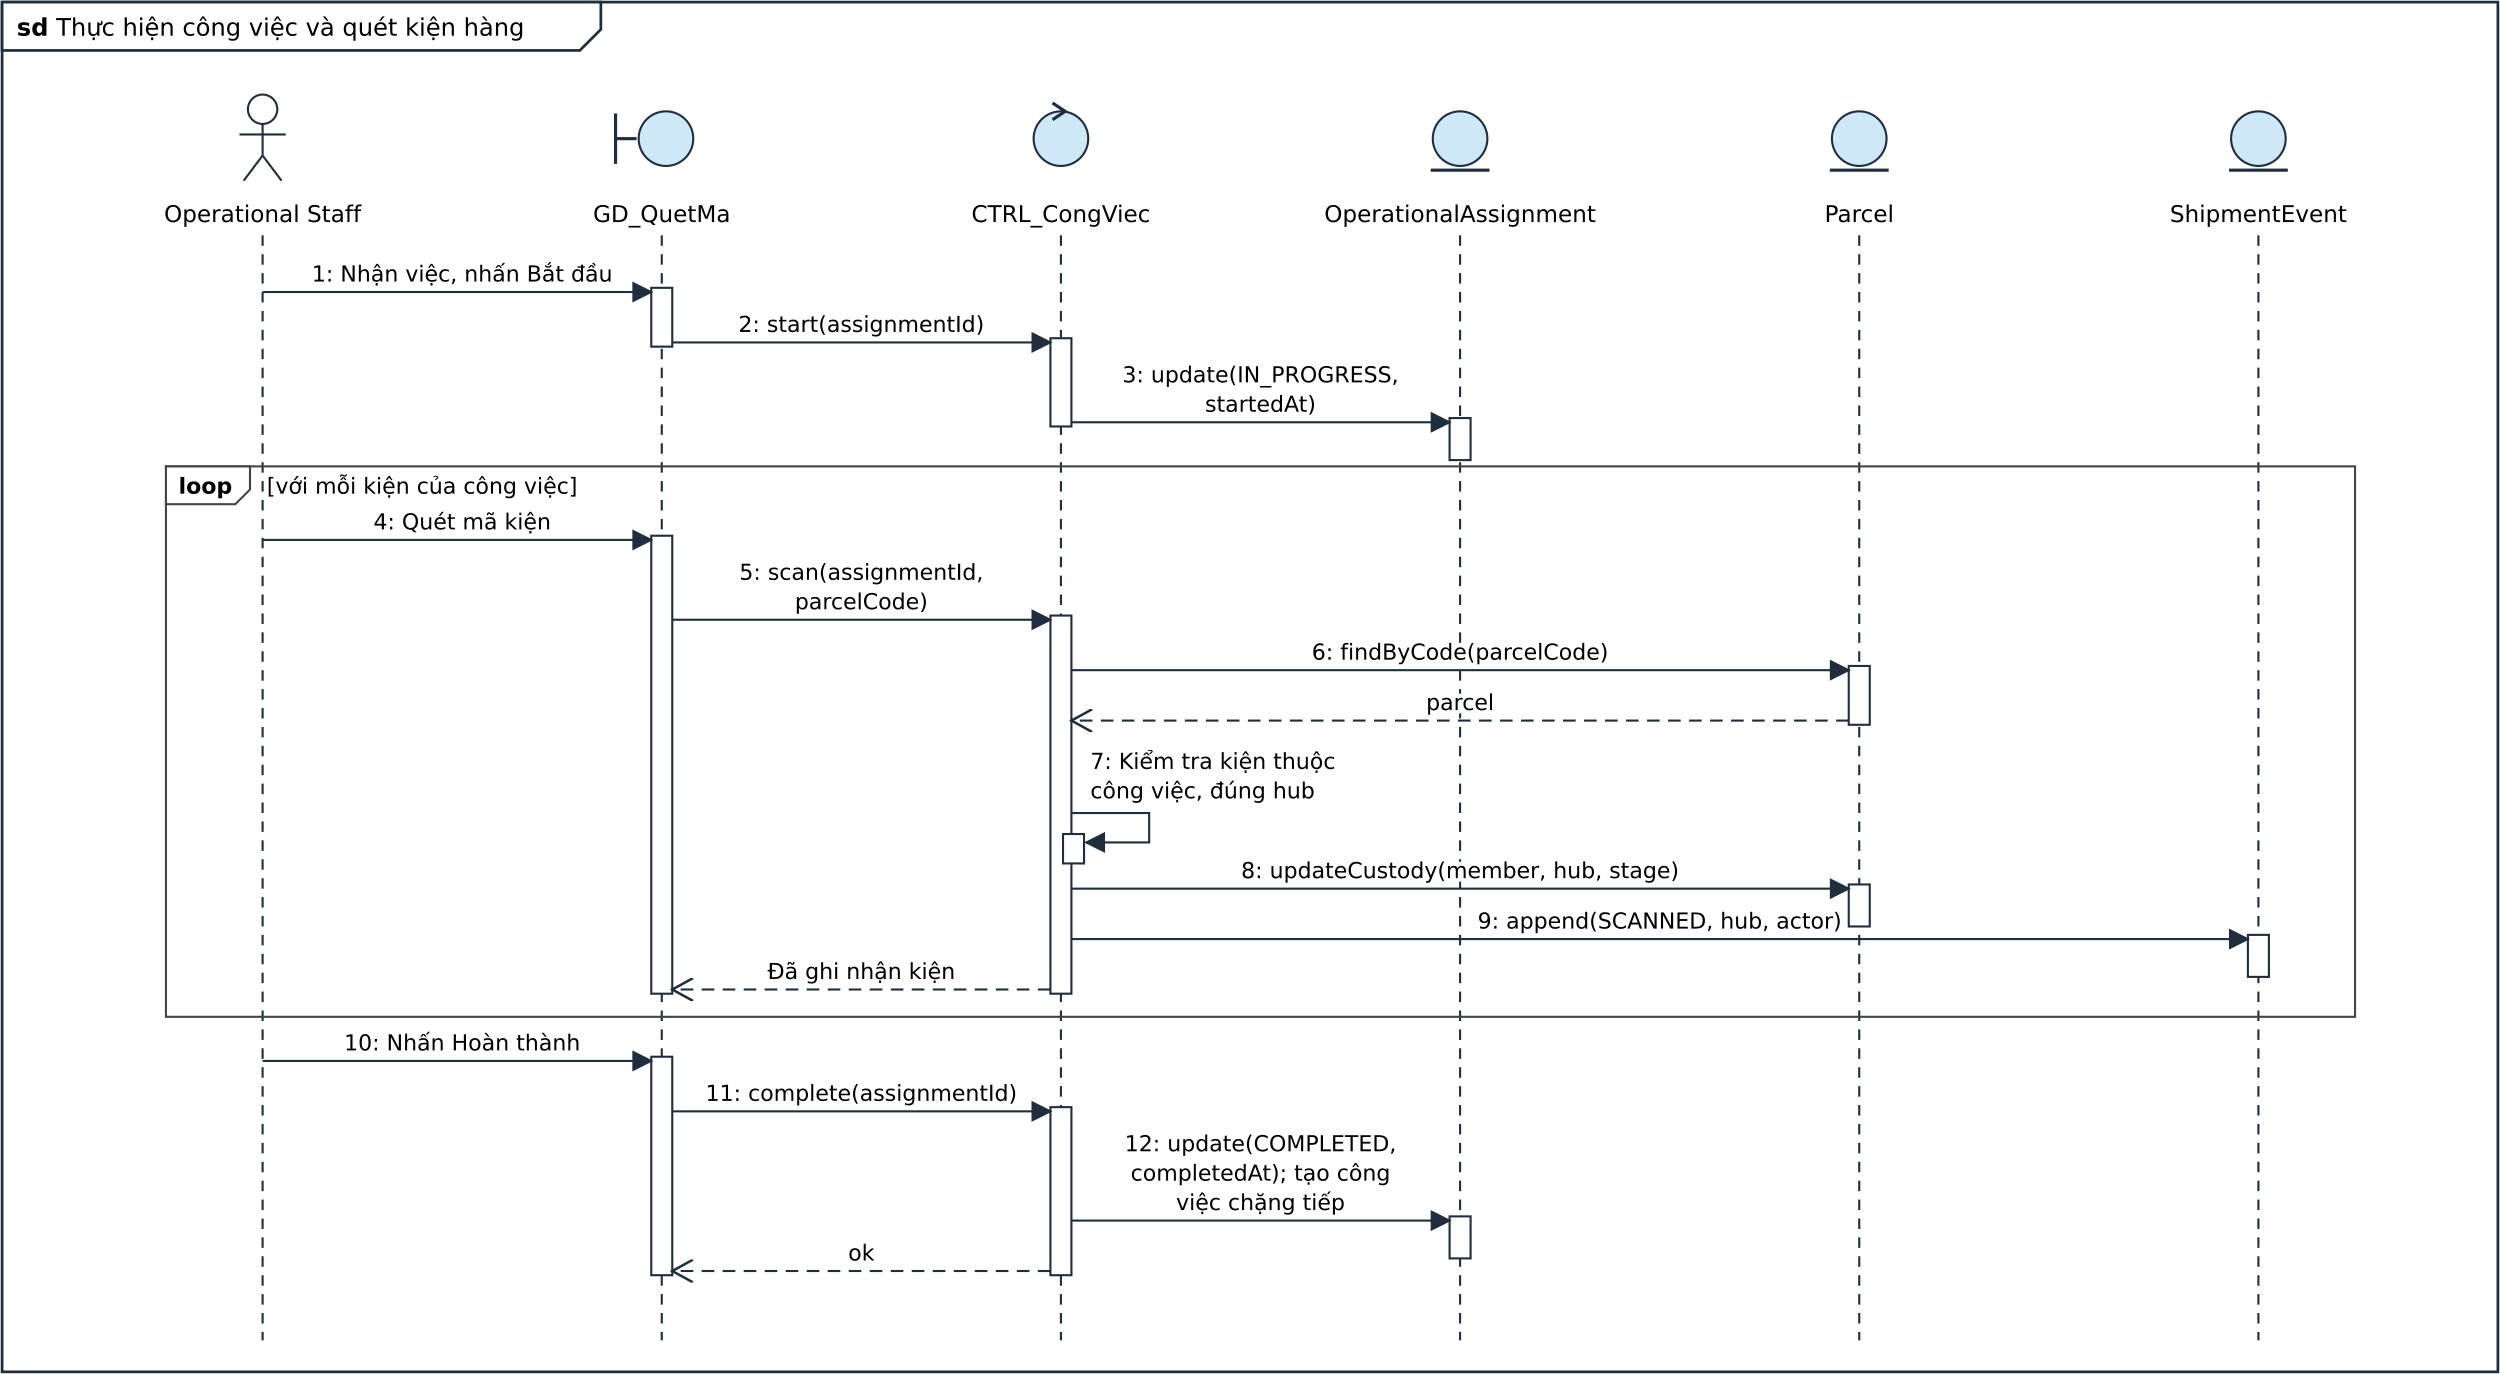
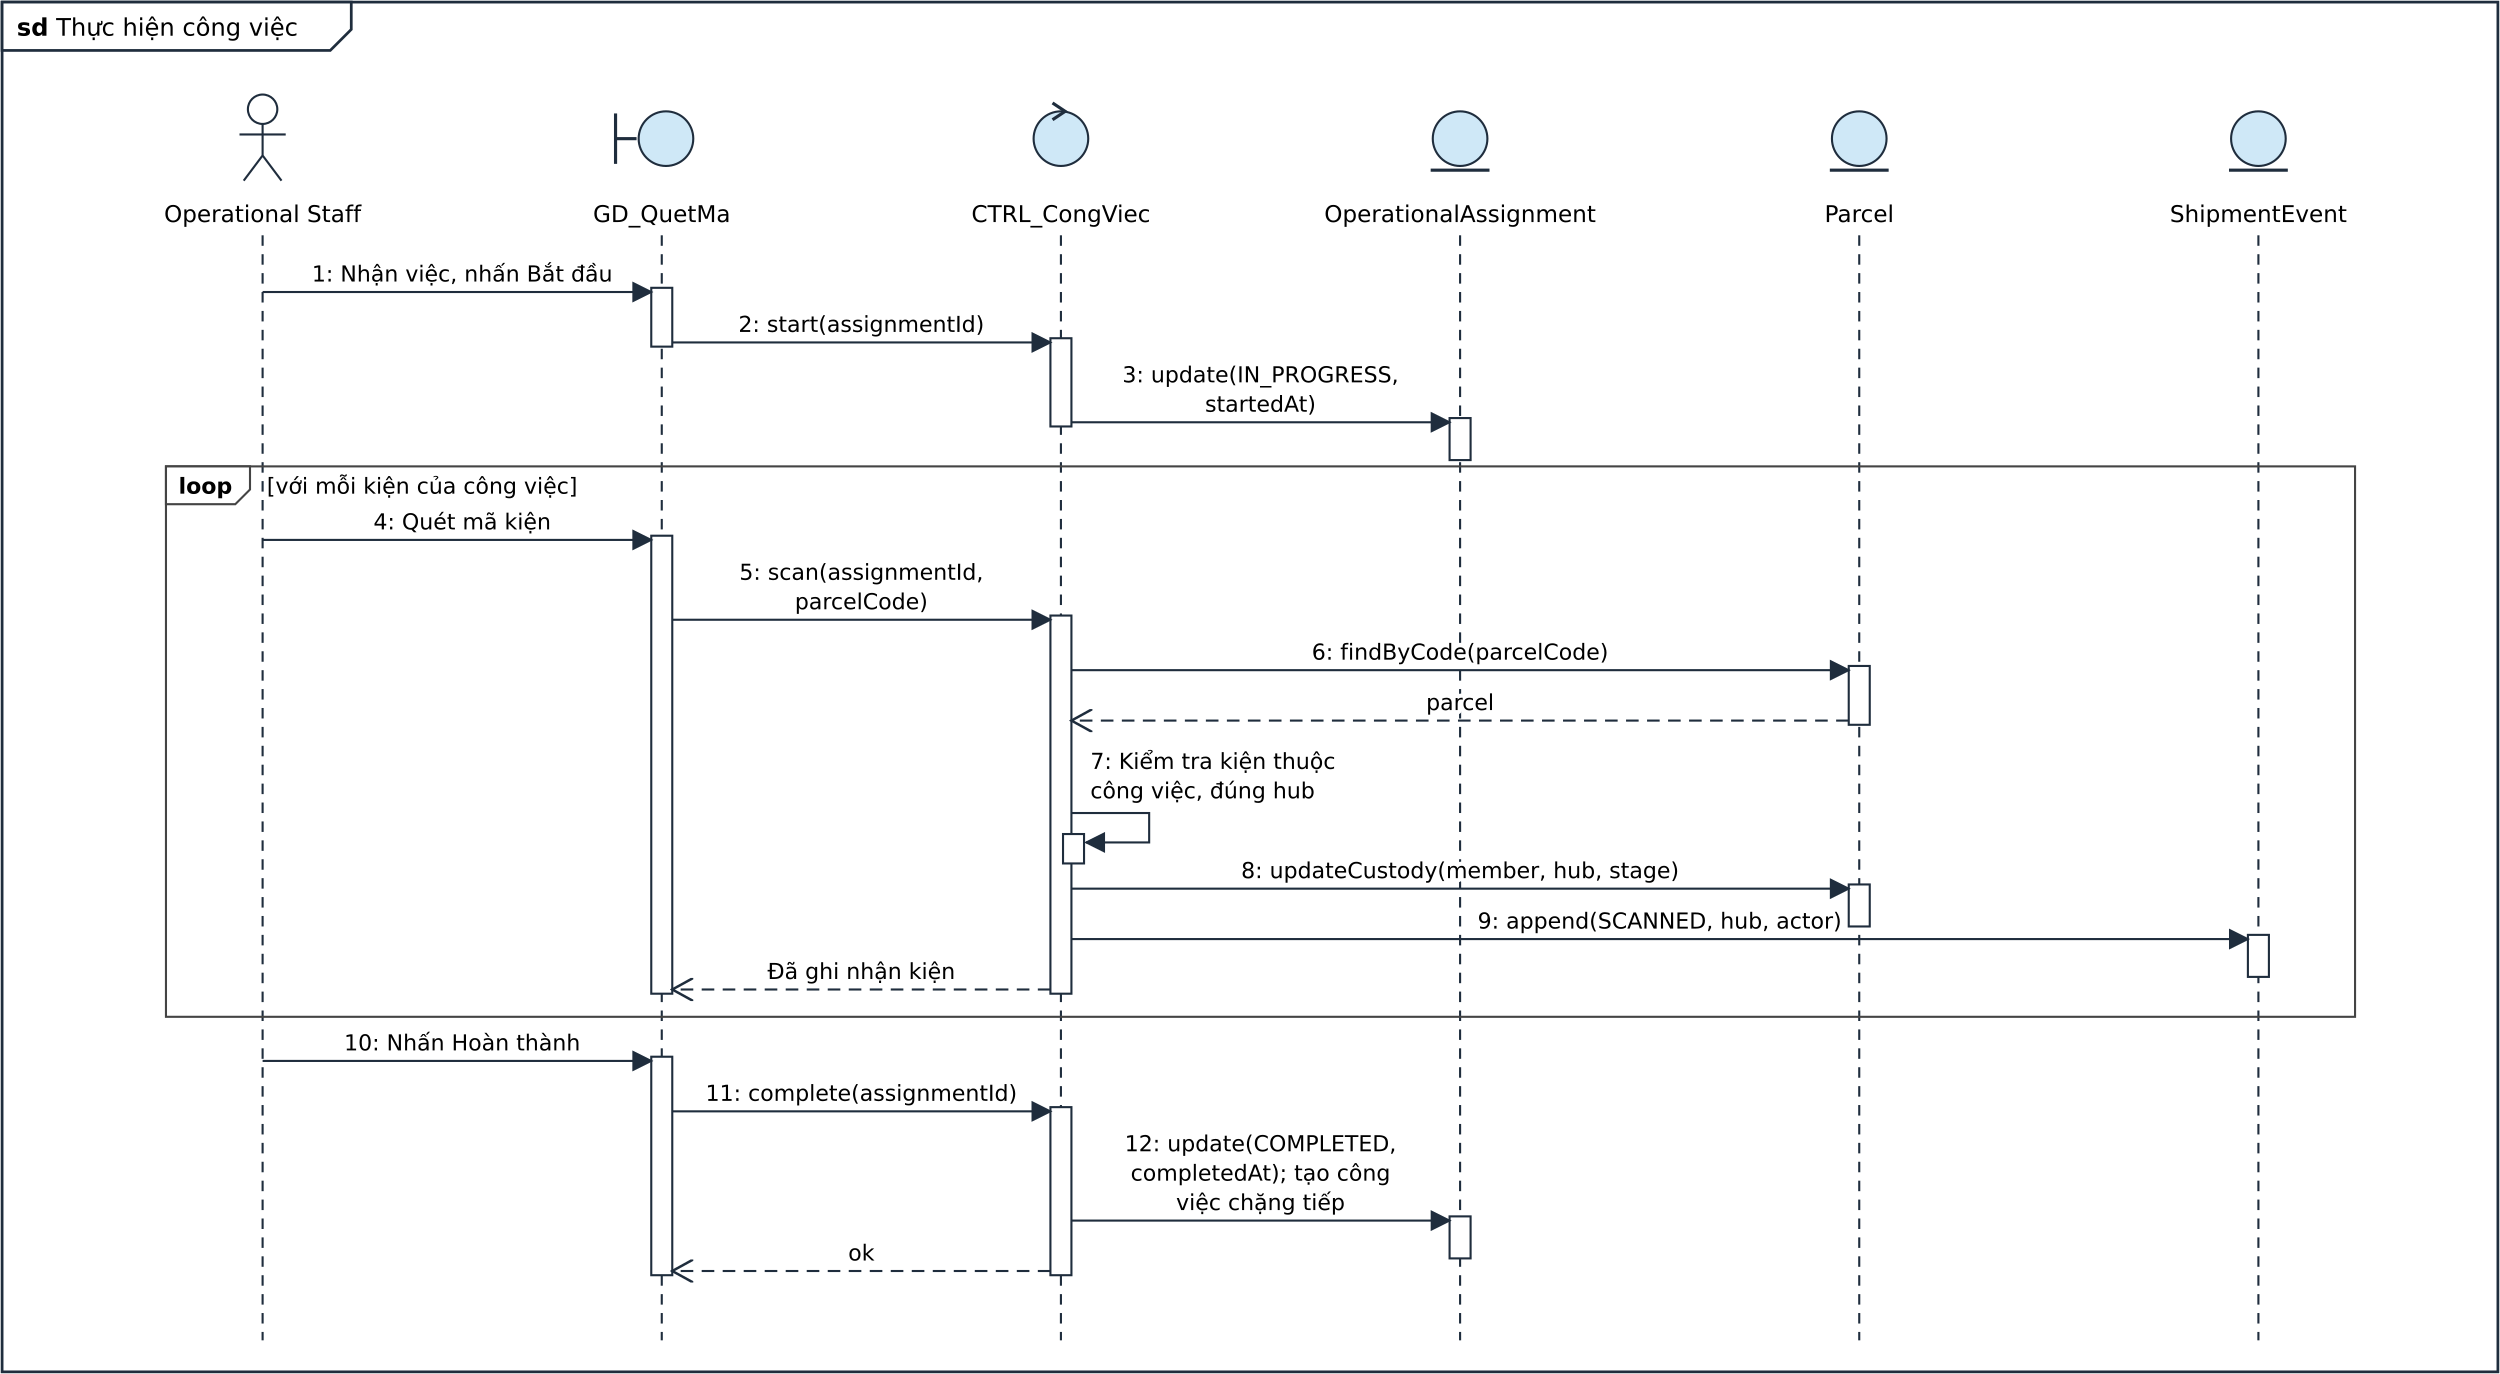
<svg xmlns="http://www.w3.org/2000/svg" width="1190" height="654" viewBox="0 0 1190 654" font-family="DejaVu Sans, Arial, sans-serif">
  <defs>
    <marker id="arr" markerWidth="10" markerHeight="10" refX="9" refY="5" orient="auto">
      <path d="M0,0 L10,5 L0,10 Z" fill="#1f2d3d" />
    </marker>
    <marker id="open" markerWidth="11" markerHeight="11" refX="10" refY="5.5" orient="auto">
      <path d="M0,0 L10,5.5 L0,11" fill="none" stroke="#1f2d3d" stroke-width="1.2" />
    </marker>
  </defs>
  <rect width="1190" height="654" fill="#fff" />
  <rect x="1" y="1" width="1188" height="652" fill="none" stroke="#1f2d3d" stroke-width="1.3" />
-   <path d="M1,1 L286.0,1 L286.0,14 L276.0,24 L1,24 Z" fill="#fff" stroke="#1f2d3d" stroke-width="1.3" />
+   <path d="M1,1 L167.2,1 L167.2,14 L157.2,24 L1,24 Z" fill="#fff" stroke="#1f2d3d" stroke-width="1.3" />
  <text x="8" y="17" font-size="11.5">
-     <tspan font-weight="bold">sd</tspan> Thực hiện công việc và quét kiện hàng</text>
+     <tspan font-weight="bold">sd</tspan> Thực hiện công việc</text>
  <circle cx="125.0" cy="52" r="7" fill="#fff" stroke="#1f2d3d" />
  <path d="M125.0,59 L125.0,74 M114.0,64 L136.0,64 M125.0,74 L116.0,86 M125.0,74 L134.0,86" stroke="#1f2d3d" fill="none" />
  <text x="125.0" y="105.7" font-size="11" font-weight="normal" text-anchor="middle">Operational Staff</text>
  <line x1="125.0" y1="112" x2="125.0" y2="638" stroke="#1f2d3d" stroke-dasharray="5,4" />
  <line x1="293.0" y1="54" x2="293.0" y2="78" stroke="#1f2d3d" stroke-width="1.5" />
  <line x1="293.0" y1="66" x2="303.0" y2="66" stroke="#1f2d3d" stroke-width="1.5" />
  <circle cx="317.0" cy="66" r="13" fill="#cfe8f7" stroke="#1f2d3d" />
  <text x="315.0" y="105.7" font-size="11" font-weight="normal" text-anchor="middle">GD_QuetMa</text>
  <line x1="315.0" y1="112" x2="315.0" y2="638" stroke="#1f2d3d" stroke-dasharray="5,4" />
  <circle cx="505.0" cy="66" r="13" fill="#cfe8f7" stroke="#1f2d3d" />
  <path d="M501.0,49 L507.0,53 L501.0,57" fill="none" stroke="#1f2d3d" stroke-width="1.5" />
  <text x="505.0" y="105.7" font-size="11" font-weight="normal" text-anchor="middle">CTRL_CongViec</text>
  <line x1="505.0" y1="112" x2="505.0" y2="638" stroke="#1f2d3d" stroke-dasharray="5,4" />
  <circle cx="695.0" cy="66" r="13" fill="#cfe8f7" stroke="#1f2d3d" />
  <line x1="681.0" y1="81" x2="709.0" y2="81" stroke="#1f2d3d" stroke-width="1.5" />
  <text x="695.0" y="105.7" font-size="11" font-weight="normal" text-anchor="middle">OperationalAssignment</text>
  <line x1="695.0" y1="112" x2="695.0" y2="638" stroke="#1f2d3d" stroke-dasharray="5,4" />
  <circle cx="885.0" cy="66" r="13" fill="#cfe8f7" stroke="#1f2d3d" />
  <line x1="871.0" y1="81" x2="899.0" y2="81" stroke="#1f2d3d" stroke-width="1.5" />
  <text x="885.0" y="105.7" font-size="11" font-weight="normal" text-anchor="middle">Parcel</text>
  <line x1="885.0" y1="112" x2="885.0" y2="638" stroke="#1f2d3d" stroke-dasharray="5,4" />
  <circle cx="1075.0" cy="66" r="13" fill="#cfe8f7" stroke="#1f2d3d" />
  <line x1="1061.0" y1="81" x2="1089.0" y2="81" stroke="#1f2d3d" stroke-width="1.5" />
  <text x="1075.0" y="105.7" font-size="11" font-weight="normal" text-anchor="middle">ShipmentEvent</text>
  <line x1="1075.0" y1="112" x2="1075.0" y2="638" stroke="#1f2d3d" stroke-dasharray="5,4" />
  <rect x="310.0" y="137" width="10" height="28" fill="#fff" stroke="#1f2d3d" />
  <rect x="500.0" y="161" width="10" height="42" fill="#fff" stroke="#1f2d3d" />
  <rect x="690.0" y="199" width="10" height="20" fill="#fff" stroke="#1f2d3d" />
  <rect x="310.0" y="255" width="10" height="218" fill="#fff" stroke="#1f2d3d" />
  <rect x="500.0" y="293" width="10" height="180" fill="#fff" stroke="#1f2d3d" />
  <rect x="880.0" y="317" width="10" height="28" fill="#fff" stroke="#1f2d3d" />
  <rect x="506.0" y="397" width="10" height="14" fill="#fff" stroke="#1f2d3d" />
  <rect x="880.0" y="421" width="10" height="20" fill="#fff" stroke="#1f2d3d" />
  <rect x="1070.0" y="445" width="10" height="20" fill="#fff" stroke="#1f2d3d" />
  <rect x="310.0" y="503" width="10" height="104" fill="#fff" stroke="#1f2d3d" />
  <rect x="500.0" y="527" width="10" height="80" fill="#fff" stroke="#1f2d3d" />
  <rect x="690.0" y="579" width="10" height="20" fill="#fff" stroke="#1f2d3d" />
  <text x="220.0" y="134" font-size="10.5" text-anchor="middle" paint-order="stroke" stroke="#fff" stroke-width="4" stroke-linejoin="round">1: Nhận việc, nhấn Bắt đầu</text>
  <line x1="125.0" y1="139" x2="310.0" y2="139" stroke="#1f2d3d" marker-end="url(#arr)" />
  <text x="410.0" y="158" font-size="10.5" text-anchor="middle" paint-order="stroke" stroke="#fff" stroke-width="4" stroke-linejoin="round">2: start(assignmentId)</text>
  <line x1="320.0" y1="163" x2="500.0" y2="163" stroke="#1f2d3d" marker-end="url(#arr)" />
  <text x="600.0" y="182" font-size="10.5" text-anchor="middle" paint-order="stroke" stroke="#fff" stroke-width="4" stroke-linejoin="round">3: update(IN_PROGRESS,</text>
  <text x="600.0" y="196" font-size="10.5" text-anchor="middle" paint-order="stroke" stroke="#fff" stroke-width="4" stroke-linejoin="round">startedAt)</text>
  <line x1="510.0" y1="201" x2="690.0" y2="201" stroke="#1f2d3d" marker-end="url(#arr)" />
  <text x="220.0" y="252" font-size="10.5" text-anchor="middle" paint-order="stroke" stroke="#fff" stroke-width="4" stroke-linejoin="round">4: Quét mã kiện</text>
  <line x1="125.0" y1="257" x2="310.0" y2="257" stroke="#1f2d3d" marker-end="url(#arr)" />
  <text x="410.0" y="276" font-size="10.5" text-anchor="middle" paint-order="stroke" stroke="#fff" stroke-width="4" stroke-linejoin="round">5: scan(assignmentId,</text>
  <text x="410.0" y="290" font-size="10.5" text-anchor="middle" paint-order="stroke" stroke="#fff" stroke-width="4" stroke-linejoin="round">parcelCode)</text>
  <line x1="320.0" y1="295" x2="500.0" y2="295" stroke="#1f2d3d" marker-end="url(#arr)" />
  <text x="695.0" y="314" font-size="10.5" text-anchor="middle" paint-order="stroke" stroke="#fff" stroke-width="4" stroke-linejoin="round">6: findByCode(parcelCode)</text>
  <line x1="510.0" y1="319" x2="880.0" y2="319" stroke="#1f2d3d" marker-end="url(#arr)" />
  <text x="695.0" y="338" font-size="10.5" text-anchor="middle" paint-order="stroke" stroke="#fff" stroke-width="4" stroke-linejoin="round">parcel</text>
  <line x1="880.0" y1="343" x2="510.0" y2="343" stroke="#1f2d3d" stroke-dasharray="6,4" marker-end="url(#open)" />
  <text x="519.0" y="366" font-size="10.5" paint-order="stroke" stroke="#fff" stroke-width="4" stroke-linejoin="round">7: Kiểm tra kiện thuộc</text>
  <text x="519.0" y="380" font-size="10.5" paint-order="stroke" stroke="#fff" stroke-width="4" stroke-linejoin="round">công việc, đúng hub</text>
  <path d="M510.0,387 L547.0,387 L547.0,401 L517.0,401" fill="none" stroke="#1f2d3d" marker-end="url(#arr)" />
  <text x="695.0" y="418" font-size="10.5" text-anchor="middle" paint-order="stroke" stroke="#fff" stroke-width="4" stroke-linejoin="round">8: updateCustody(member, hub, stage)</text>
  <line x1="510.0" y1="423" x2="880.0" y2="423" stroke="#1f2d3d" marker-end="url(#arr)" />
  <text x="790.0" y="442" font-size="10.5" text-anchor="middle" paint-order="stroke" stroke="#fff" stroke-width="4" stroke-linejoin="round">9: append(SCANNED, hub, actor)</text>
  <line x1="510.0" y1="447" x2="1070.0" y2="447" stroke="#1f2d3d" marker-end="url(#arr)" />
  <text x="410.0" y="466" font-size="10.5" text-anchor="middle" paint-order="stroke" stroke="#fff" stroke-width="4" stroke-linejoin="round">Đã ghi nhận kiện</text>
  <line x1="500.0" y1="471" x2="320.0" y2="471" stroke="#1f2d3d" stroke-dasharray="6,4" marker-end="url(#open)" />
  <text x="220.0" y="500" font-size="10.5" text-anchor="middle" paint-order="stroke" stroke="#fff" stroke-width="4" stroke-linejoin="round">10: Nhấn Hoàn thành</text>
  <line x1="125.0" y1="505" x2="310.0" y2="505" stroke="#1f2d3d" marker-end="url(#arr)" />
  <text x="410.0" y="524" font-size="10.5" text-anchor="middle" paint-order="stroke" stroke="#fff" stroke-width="4" stroke-linejoin="round">11: complete(assignmentId)</text>
  <line x1="320.0" y1="529" x2="500.0" y2="529" stroke="#1f2d3d" marker-end="url(#arr)" />
  <text x="600.0" y="548" font-size="10.5" text-anchor="middle" paint-order="stroke" stroke="#fff" stroke-width="4" stroke-linejoin="round">12: update(COMPLETED,</text>
  <text x="600.0" y="562" font-size="10.5" text-anchor="middle" paint-order="stroke" stroke="#fff" stroke-width="4" stroke-linejoin="round">completedAt); tạo công</text>
  <text x="600.0" y="576" font-size="10.5" text-anchor="middle" paint-order="stroke" stroke="#fff" stroke-width="4" stroke-linejoin="round">việc chặng tiếp</text>
  <line x1="510.0" y1="581" x2="690.0" y2="581" stroke="#1f2d3d" marker-end="url(#arr)" />
  <text x="410.0" y="600" font-size="10.5" text-anchor="middle" paint-order="stroke" stroke="#fff" stroke-width="4" stroke-linejoin="round">ok</text>
  <line x1="500.0" y1="605" x2="320.0" y2="605" stroke="#1f2d3d" stroke-dasharray="6,4" marker-end="url(#open)" />
  <rect x="79.0" y="222" width="1042.0" height="262" fill="none" stroke="#444" />
  <path d="M79.0,222 L119.0,222 L119.0,233 L112.0,240 L79.0,240 Z" fill="#fff" stroke="#444" />
  <text x="85.0" y="235" font-size="10.5" font-weight="bold">loop</text>
  <text x="127.0" y="235" font-size="10.5" paint-order="stroke" stroke="#fff" stroke-width="4" stroke-linejoin="round">[với mỗi kiện của công việc]</text>
</svg>
